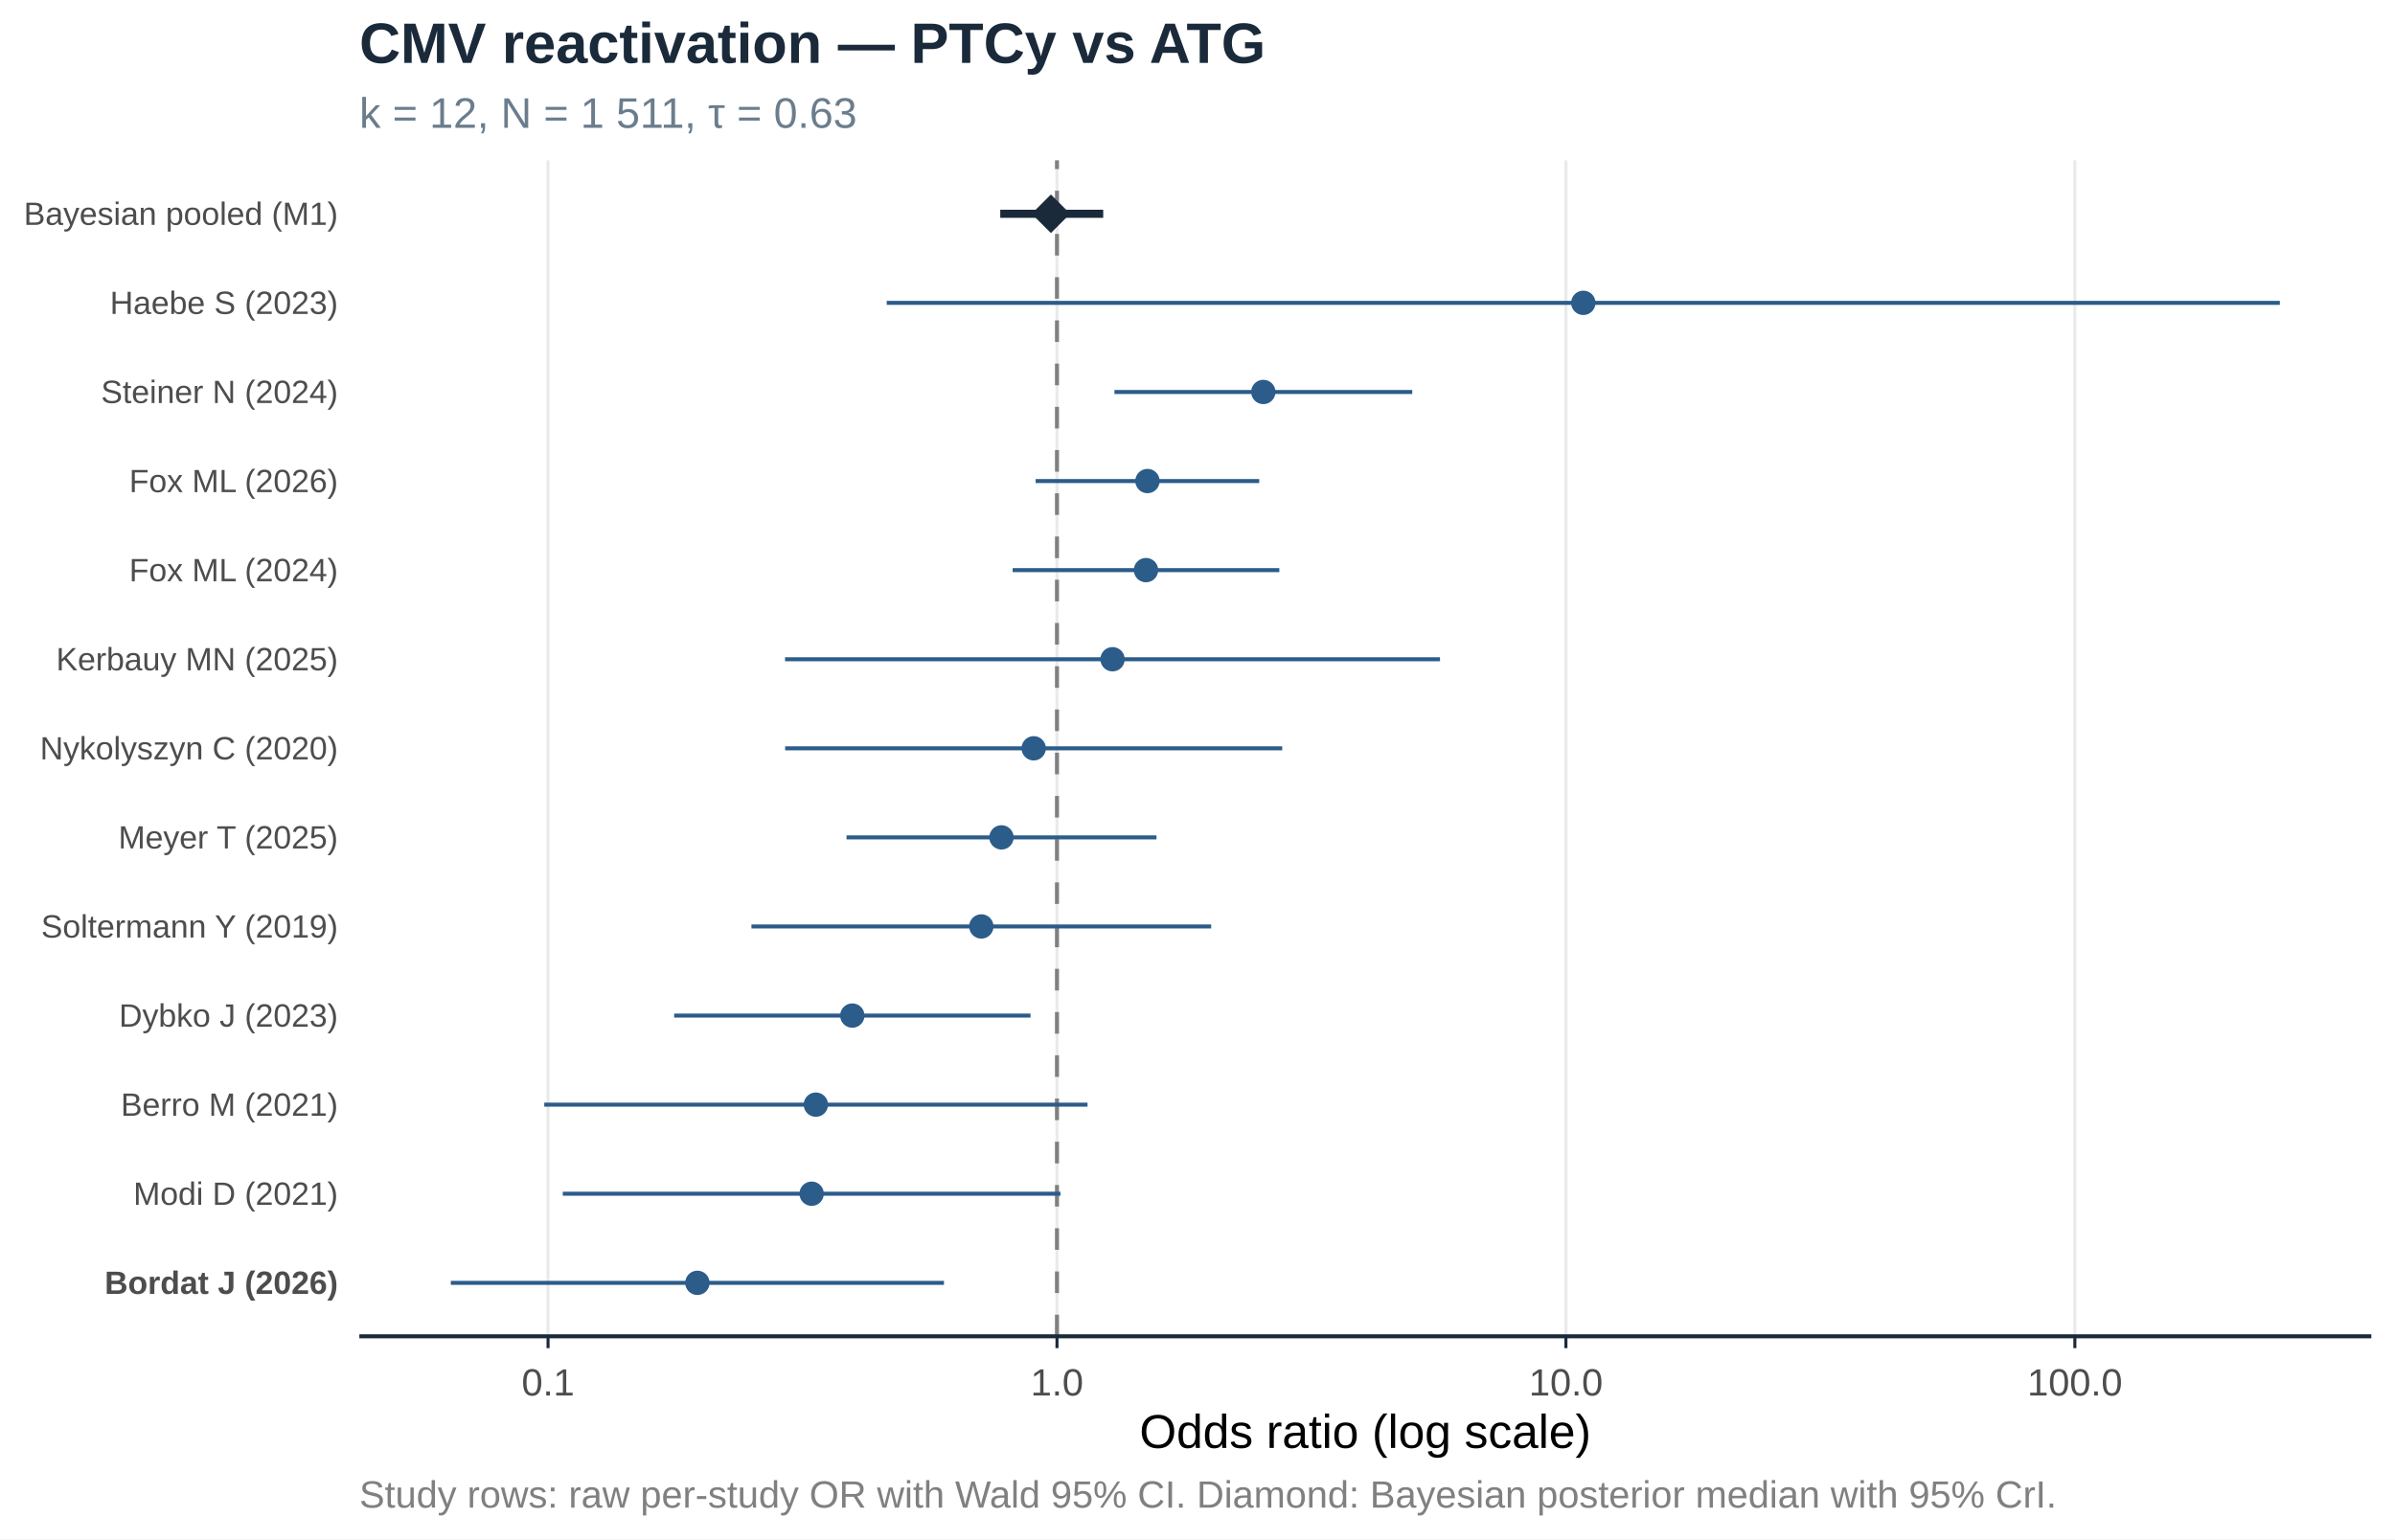
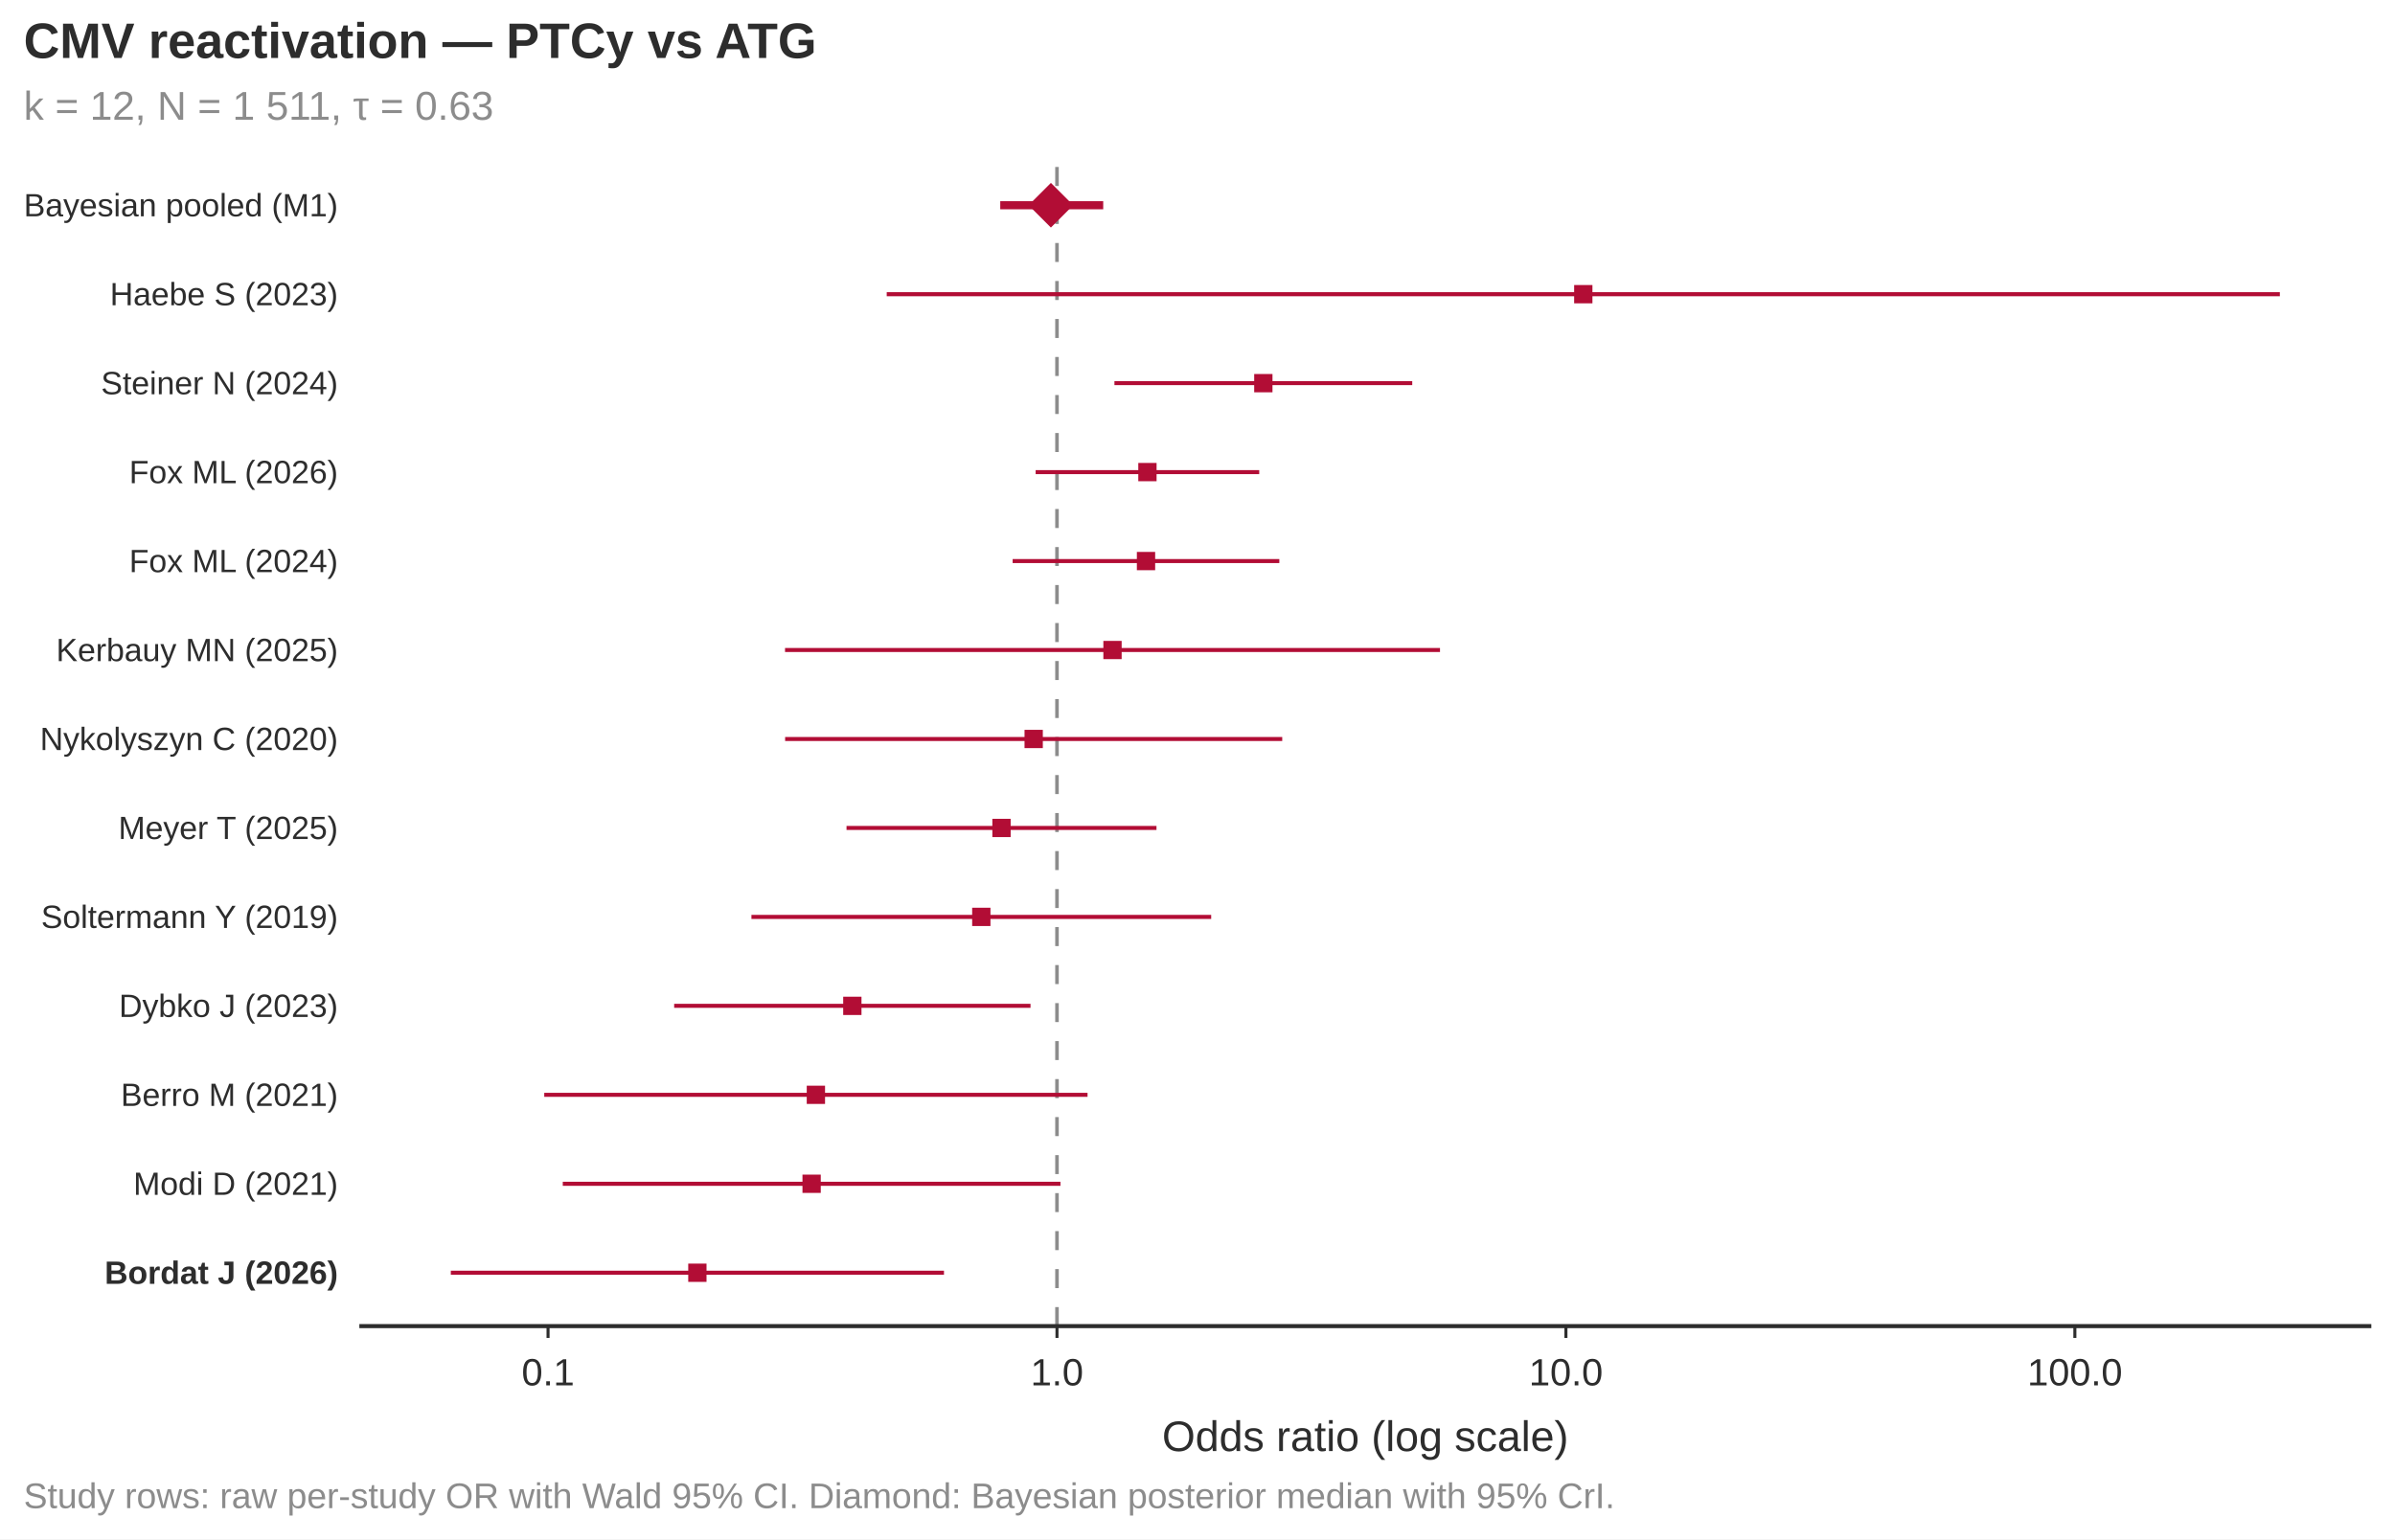
<svg xmlns="http://www.w3.org/2000/svg" width="504.00pt" height="324.00pt" viewBox="0 0 504.00 324.00">
  <g class="svglite">
    <defs>
      <style type="text/css">
    .svglite line, .svglite polyline, .svglite polygon, .svglite path, .svglite rect, .svglite circle {
      fill: none;
      stroke: #000000;
      stroke-linecap: round;
      stroke-linejoin: round;
      stroke-miterlimit: 10.00;
    }
    .svglite text {
      white-space: pre;
    }
    .svglite g.glyphgroup path {
      fill: inherit;
      stroke: none;
    }
  </style>
    </defs>
    <rect width="100%" height="100%" style="stroke: none; fill: #FFFFFF;" />
    <defs>
      <clipPath id="cpMC4wMHw1MDQuMDB8MC4wMHwzMjQuMDA=">
        <rect x="0.00" y="0.00" width="504.00" height="324.00" />
      </clipPath>
    </defs>
    <g clip-path="url(#cpMC4wMHw1MDQuMDB8MC4wMHwzMjQuMDA=)">
      <rect x="0.00" y="0.00" width="504.00" height="324.00" style="stroke-width: 0.97; stroke: none; fill: #FFFFFF;" />
    </g>
    <defs>
-       <clipPath id="cpNzUuNjJ8NDk5LjAyfDMzLjc1fDI4MS4yOQ==">
-         <rect x="75.62" y="33.75" width="423.40" height="247.54" />
+       <clipPath id="cpNzUuNjJ8NDk5LjAyfDMxLjk2fDI3OS4xNQ==">
+         <rect x="75.62" y="31.96" width="423.40" height="247.18" />
      </clipPath>
    </defs>
-     <g clip-path="url(#cpNzUuNjJ8NDk5LjAyfDMzLjc1fDI4MS4yOQ==)">
-       <rect x="75.62" y="33.75" width="423.40" height="247.54" style="stroke-width: 0.97; stroke: none; fill: #FFFFFF;" />
-       <polyline points="115.33,281.29 115.33,33.75 " style="stroke-width: 0.64; stroke: #E8EAEC; stroke-linecap: butt;" />
-       <polyline points="222.43,281.29 222.43,33.75 " style="stroke-width: 0.64; stroke: #E8EAEC; stroke-linecap: butt;" />
-       <polyline points="329.53,281.29 329.53,33.75 " style="stroke-width: 0.64; stroke: #E8EAEC; stroke-linecap: butt;" />
-       <polyline points="436.63,281.29 436.63,33.75 " style="stroke-width: 0.64; stroke: #E8EAEC; stroke-linecap: butt;" />
-       <line x1="222.43" y1="281.29" x2="222.43" y2="33.75" style="stroke-width: 0.85; stroke: #808080; stroke-dasharray: 4.55,4.55; stroke-linecap: butt;" />
-       <line x1="94.87" y1="270.04" x2="198.65" y2="270.04" style="stroke-width: 0.85; stroke: #2B5C8A; stroke-linecap: butt;" />
-       <line x1="118.43" y1="251.28" x2="223.16" y2="251.28" style="stroke-width: 0.85; stroke: #2B5C8A; stroke-linecap: butt;" />
-       <line x1="114.53" y1="232.53" x2="228.86" y2="232.53" style="stroke-width: 0.85; stroke: #2B5C8A; stroke-linecap: butt;" />
-       <line x1="141.87" y1="213.78" x2="216.86" y2="213.78" style="stroke-width: 0.85; stroke: #2B5C8A; stroke-linecap: butt;" />
-       <line x1="158.13" y1="195.02" x2="254.88" y2="195.02" style="stroke-width: 0.85; stroke: #2B5C8A; stroke-linecap: butt;" />
-       <line x1="178.14" y1="176.27" x2="243.37" y2="176.27" style="stroke-width: 0.85; stroke: #2B5C8A; stroke-linecap: butt;" />
-       <line x1="165.22" y1="157.52" x2="269.83" y2="157.52" style="stroke-width: 0.85; stroke: #2B5C8A; stroke-linecap: butt;" />
-       <line x1="165.20" y1="138.77" x2="303.03" y2="138.77" style="stroke-width: 0.85; stroke: #2B5C8A; stroke-linecap: butt;" />
-       <line x1="213.10" y1="120.01" x2="269.22" y2="120.01" style="stroke-width: 0.85; stroke: #2B5C8A; stroke-linecap: butt;" />
-       <line x1="217.94" y1="101.26" x2="264.99" y2="101.26" style="stroke-width: 0.85; stroke: #2B5C8A; stroke-linecap: butt;" />
-       <line x1="234.52" y1="82.51" x2="297.19" y2="82.51" style="stroke-width: 0.85; stroke: #2B5C8A; stroke-linecap: butt;" />
-       <line x1="186.60" y1="63.75" x2="479.77" y2="63.75" style="stroke-width: 0.85; stroke: #2B5C8A; stroke-linecap: butt;" />
-       <circle cx="146.76" cy="270.04" r="1.92" style="stroke-width: 1.29; stroke: #2B5C8A; fill: #2B5C8A;" />
-       <circle cx="170.80" cy="251.28" r="1.92" style="stroke-width: 1.29; stroke: #2B5C8A; fill: #2B5C8A;" />
-       <circle cx="171.69" cy="232.53" r="1.92" style="stroke-width: 1.29; stroke: #2B5C8A; fill: #2B5C8A;" />
-       <circle cx="179.36" cy="213.78" r="1.92" style="stroke-width: 1.29; stroke: #2B5C8A; fill: #2B5C8A;" />
-       <circle cx="206.51" cy="195.02" r="1.92" style="stroke-width: 1.29; stroke: #2B5C8A; fill: #2B5C8A;" />
-       <circle cx="210.75" cy="176.27" r="1.92" style="stroke-width: 1.29; stroke: #2B5C8A; fill: #2B5C8A;" />
-       <circle cx="217.53" cy="157.52" r="1.92" style="stroke-width: 1.29; stroke: #2B5C8A; fill: #2B5C8A;" />
-       <circle cx="234.12" cy="138.77" r="1.92" style="stroke-width: 1.29; stroke: #2B5C8A; fill: #2B5C8A;" />
-       <circle cx="241.16" cy="120.01" r="1.92" style="stroke-width: 1.29; stroke: #2B5C8A; fill: #2B5C8A;" />
-       <circle cx="241.47" cy="101.26" r="1.92" style="stroke-width: 1.29; stroke: #2B5C8A; fill: #2B5C8A;" />
-       <circle cx="265.85" cy="82.51" r="1.92" style="stroke-width: 1.29; stroke: #2B5C8A; fill: #2B5C8A;" />
-       <circle cx="333.19" cy="63.75" r="1.92" style="stroke-width: 1.29; stroke: #2B5C8A; fill: #2B5C8A;" />
-       <line x1="210.49" y1="45.00" x2="232.16" y2="45.00" style="stroke-width: 1.71; stroke: #1A2A3A; stroke-linecap: butt;" />
-       <polygon points="217.09,45.00 221.15,40.94 225.21,45.00 221.15,49.06 " style="stroke-width: 1.29; stroke: none; fill: #1A2A3A;" />
+     <g clip-path="url(#cpNzUuNjJ8NDk5LjAyfDMxLjk2fDI3OS4xNQ==)">
+       <rect x="75.62" y="31.96" width="423.40" height="247.18" style="stroke-width: 0.97; stroke: none; fill: #FFFFFF;" />
+       <line x1="222.43" y1="279.15" x2="222.43" y2="31.96" style="stroke-width: 0.75; stroke: #8C8C8C; stroke-dasharray: 4.00,4.00; stroke-linecap: butt;" />
+       <line x1="94.87" y1="267.91" x2="198.65" y2="267.91" style="stroke-width: 0.85; stroke: #B20D35; stroke-linecap: butt;" />
+       <line x1="118.43" y1="249.19" x2="223.16" y2="249.19" style="stroke-width: 0.85; stroke: #B20D35; stroke-linecap: butt;" />
+       <line x1="114.53" y1="230.46" x2="228.86" y2="230.46" style="stroke-width: 0.85; stroke: #B20D35; stroke-linecap: butt;" />
+       <line x1="141.87" y1="211.73" x2="216.86" y2="211.73" style="stroke-width: 0.85; stroke: #B20D35; stroke-linecap: butt;" />
+       <line x1="158.13" y1="193.01" x2="254.88" y2="193.01" style="stroke-width: 0.85; stroke: #B20D35; stroke-linecap: butt;" />
+       <line x1="178.14" y1="174.28" x2="243.37" y2="174.28" style="stroke-width: 0.85; stroke: #B20D35; stroke-linecap: butt;" />
+       <line x1="165.22" y1="155.56" x2="269.83" y2="155.56" style="stroke-width: 0.85; stroke: #B20D35; stroke-linecap: butt;" />
+       <line x1="165.20" y1="136.83" x2="303.03" y2="136.83" style="stroke-width: 0.85; stroke: #B20D35; stroke-linecap: butt;" />
+       <line x1="213.10" y1="118.10" x2="269.22" y2="118.10" style="stroke-width: 0.85; stroke: #B20D35; stroke-linecap: butt;" />
+       <line x1="217.94" y1="99.38" x2="264.99" y2="99.38" style="stroke-width: 0.85; stroke: #B20D35; stroke-linecap: butt;" />
+       <line x1="234.52" y1="80.65" x2="297.19" y2="80.65" style="stroke-width: 0.85; stroke: #B20D35; stroke-linecap: butt;" />
+       <line x1="186.60" y1="61.93" x2="479.77" y2="61.93" style="stroke-width: 0.85; stroke: #B20D35; stroke-linecap: butt;" />
+       <polygon points="144.83,269.84 148.68,269.84 148.68,265.99 144.83,265.99 " style="stroke-width: 1.29; stroke: none; fill: #B20D35;" />
+       <polygon points="168.87,251.11 172.72,251.11 172.72,247.26 168.87,247.26 " style="stroke-width: 1.29; stroke: none; fill: #B20D35;" />
+       <polygon points="169.77,232.38 173.62,232.38 173.62,228.54 169.77,228.54 " style="stroke-width: 1.29; stroke: none; fill: #B20D35;" />
+       <polygon points="177.44,213.66 181.29,213.66 181.29,209.81 177.44,209.81 " style="stroke-width: 1.29; stroke: none; fill: #B20D35;" />
+       <polygon points="204.58,194.93 208.43,194.93 208.43,191.08 204.58,191.08 " style="stroke-width: 1.29; stroke: none; fill: #B20D35;" />
+       <polygon points="208.83,176.21 212.68,176.21 212.68,172.36 208.83,172.36 " style="stroke-width: 1.29; stroke: none; fill: #B20D35;" />
+       <polygon points="215.60,157.48 219.45,157.48 219.45,153.63 215.60,153.63 " style="stroke-width: 1.29; stroke: none; fill: #B20D35;" />
+       <polygon points="232.19,138.75 236.04,138.75 236.04,134.91 232.19,134.91 " style="stroke-width: 1.29; stroke: none; fill: #B20D35;" />
+       <polygon points="239.24,120.03 243.09,120.03 243.09,116.18 239.24,116.18 " style="stroke-width: 1.29; stroke: none; fill: #B20D35;" />
+       <polygon points="239.54,101.30 243.39,101.30 243.39,97.45 239.54,97.45 " style="stroke-width: 1.29; stroke: none; fill: #B20D35;" />
+       <polygon points="263.93,82.58 267.78,82.58 267.78,78.73 263.93,78.73 " style="stroke-width: 1.29; stroke: none; fill: #B20D35;" />
+       <polygon points="331.26,63.85 335.11,63.85 335.11,60.00 331.26,60.00 " style="stroke-width: 1.29; stroke: none; fill: #B20D35;" />
+       <line x1="210.49" y1="43.20" x2="232.16" y2="43.20" style="stroke-width: 1.71; stroke: #B20D35; stroke-linecap: butt;" />
+       <polygon points="216.45,43.20 221.15,38.50 225.85,43.20 221.15,47.90 " style="stroke-width: 1.29; stroke: none; fill: #B20D35;" />
    </g>
    <g clip-path="url(#cpMC4wMHw1MDQuMDB8MC4wMHwzMjQuMDA=)">
-       <text x="71.14" y="272.37" text-anchor="end" style="font-size: 6.80px; font-weight: bold;fill: #4D4D4D; font-family: &quot;Liberation Sans&quot;;" textLength="49.12px" lengthAdjust="spacingAndGlyphs">Bordat J (2026)</text>
-       <text x="71.14" y="253.62" text-anchor="end" style="font-size: 6.80px;fill: #4D4D4D; font-family: &quot;Liberation Sans&quot;;" textLength="43.08px" lengthAdjust="spacingAndGlyphs">Modi D (2021)</text>
-       <text x="71.14" y="234.87" text-anchor="end" style="font-size: 6.80px;fill: #4D4D4D; font-family: &quot;Liberation Sans&quot;;" textLength="45.72px" lengthAdjust="spacingAndGlyphs">Berro M (2021)</text>
-       <text x="71.14" y="216.11" text-anchor="end" style="font-size: 6.80px;fill: #4D4D4D; font-family: &quot;Liberation Sans&quot;;" textLength="46.12px" lengthAdjust="spacingAndGlyphs">Dybko J (2023)</text>
-       <text x="71.14" y="197.36" text-anchor="end" style="font-size: 6.80px;fill: #4D4D4D; font-family: &quot;Liberation Sans&quot;;" textLength="62.48px" lengthAdjust="spacingAndGlyphs">Soltermann Y (2019)</text>
-       <text x="71.14" y="178.61" text-anchor="end" style="font-size: 6.80px;fill: #4D4D4D; font-family: &quot;Liberation Sans&quot;;" textLength="46.23px" lengthAdjust="spacingAndGlyphs">Meyer T (2025)</text>
-       <text x="71.14" y="159.86" text-anchor="end" style="font-size: 6.80px;fill: #4D4D4D; font-family: &quot;Liberation Sans&quot;;" textLength="62.77px" lengthAdjust="spacingAndGlyphs">Nykolyszyn C (2020)</text>
-       <text x="71.14" y="141.10" text-anchor="end" style="font-size: 6.80px;fill: #4D4D4D; font-family: &quot;Liberation Sans&quot;;" textLength="59.33px" lengthAdjust="spacingAndGlyphs">Kerbauy MN (2025)</text>
-       <text x="71.14" y="122.35" text-anchor="end" style="font-size: 6.80px;fill: #4D4D4D; font-family: &quot;Liberation Sans&quot;;" textLength="43.97px" lengthAdjust="spacingAndGlyphs">Fox ML (2024)</text>
-       <text x="71.14" y="103.60" text-anchor="end" style="font-size: 6.80px;fill: #4D4D4D; font-family: &quot;Liberation Sans&quot;;" textLength="43.97px" lengthAdjust="spacingAndGlyphs">Fox ML (2026)</text>
-       <text x="71.14" y="84.84" text-anchor="end" style="font-size: 6.80px;fill: #4D4D4D; font-family: &quot;Liberation Sans&quot;;" textLength="49.89px" lengthAdjust="spacingAndGlyphs">Steiner N (2024)</text>
-       <text x="71.14" y="66.09" text-anchor="end" style="font-size: 6.80px;fill: #4D4D4D; font-family: &quot;Liberation Sans&quot;;" textLength="48.00px" lengthAdjust="spacingAndGlyphs">Haebe S (2023)</text>
-       <text x="71.14" y="47.34" text-anchor="end" style="font-size: 6.80px;fill: #4D4D4D; font-family: &quot;Liberation Sans&quot;;" textLength="66.16px" lengthAdjust="spacingAndGlyphs">Bayesian pooled (M1)</text>
-       <polyline points="75.62,281.29 499.02,281.29 " style="stroke-width: 0.85; stroke: #1A2A3A; stroke-linecap: butt;" />
-       <polyline points="115.33,283.78 115.33,281.29 " style="stroke-width: 0.64; stroke: #1A2A3A; stroke-linecap: butt;" />
-       <polyline points="222.43,283.78 222.43,281.29 " style="stroke-width: 0.64; stroke: #1A2A3A; stroke-linecap: butt;" />
-       <polyline points="329.53,283.78 329.53,281.29 " style="stroke-width: 0.64; stroke: #1A2A3A; stroke-linecap: butt;" />
-       <polyline points="436.63,283.78 436.63,281.29 " style="stroke-width: 0.64; stroke: #1A2A3A; stroke-linecap: butt;" />
-       <text x="115.33" y="293.76" text-anchor="middle" style="font-size: 8.00px;fill: #4D4D4D; font-family: &quot;Liberation Sans&quot;;" textLength="11.12px" lengthAdjust="spacingAndGlyphs">0.1</text>
-       <text x="222.43" y="293.76" text-anchor="middle" style="font-size: 8.00px;fill: #4D4D4D; font-family: &quot;Liberation Sans&quot;;" textLength="11.12px" lengthAdjust="spacingAndGlyphs">1.0</text>
-       <text x="329.53" y="293.76" text-anchor="middle" style="font-size: 8.00px;fill: #4D4D4D; font-family: &quot;Liberation Sans&quot;;" textLength="15.58px" lengthAdjust="spacingAndGlyphs">10.0</text>
-       <text x="436.63" y="293.76" text-anchor="middle" style="font-size: 8.00px;fill: #4D4D4D; font-family: &quot;Liberation Sans&quot;;" textLength="20.03px" lengthAdjust="spacingAndGlyphs">100.0</text>
-       <text x="287.32" y="304.80" text-anchor="middle" style="font-size: 10.00px; font-family: &quot;Liberation Sans&quot;;" textLength="95.05px" lengthAdjust="spacingAndGlyphs">Odds ratio (log scale)</text>
-       <text x="75.62" y="26.90" style="font-size: 9.00px;fill: #6B7D8D; font-family: &quot;Liberation Sans&quot;;" textLength="104.64px" lengthAdjust="spacingAndGlyphs">k = 12, N = 1 511, τ = 0.63</text>
-       <text x="75.62" y="13.24" style="font-size: 12.00px; font-weight: bold;fill: #1A2A3A; font-family: &quot;Liberation Sans&quot;;" textLength="190.67px" lengthAdjust="spacingAndGlyphs">CMV reactivation — PTCy vs ATG</text>
-       <text x="75.62" y="317.36" style="font-size: 8.00px;fill: #808080; font-family: &quot;Liberation Sans&quot;;" textLength="357.33px" lengthAdjust="spacingAndGlyphs">Study rows: raw per-study OR with Wald 95% CI. Diamond: Bayesian posterior median with 95% CrI.</text>
+       <text x="71.14" y="270.25" text-anchor="end" style="font-size: 6.80px; font-weight: bold;fill: #2D2D2D; font-family: &quot;Liberation Sans&quot;;" textLength="49.12px" lengthAdjust="spacingAndGlyphs">Bordat J (2026)</text>
+       <text x="71.14" y="251.52" text-anchor="end" style="font-size: 6.80px;fill: #2D2D2D; font-family: &quot;Liberation Sans&quot;;" textLength="43.08px" lengthAdjust="spacingAndGlyphs">Modi D (2021)</text>
+       <text x="71.14" y="232.80" text-anchor="end" style="font-size: 6.80px;fill: #2D2D2D; font-family: &quot;Liberation Sans&quot;;" textLength="45.72px" lengthAdjust="spacingAndGlyphs">Berro M (2021)</text>
+       <text x="71.14" y="214.07" text-anchor="end" style="font-size: 6.80px;fill: #2D2D2D; font-family: &quot;Liberation Sans&quot;;" textLength="46.12px" lengthAdjust="spacingAndGlyphs">Dybko J (2023)</text>
+       <text x="71.14" y="195.34" text-anchor="end" style="font-size: 6.80px;fill: #2D2D2D; font-family: &quot;Liberation Sans&quot;;" textLength="62.48px" lengthAdjust="spacingAndGlyphs">Soltermann Y (2019)</text>
+       <text x="71.14" y="176.62" text-anchor="end" style="font-size: 6.80px;fill: #2D2D2D; font-family: &quot;Liberation Sans&quot;;" textLength="46.23px" lengthAdjust="spacingAndGlyphs">Meyer T (2025)</text>
+       <text x="71.14" y="157.89" text-anchor="end" style="font-size: 6.80px;fill: #2D2D2D; font-family: &quot;Liberation Sans&quot;;" textLength="62.77px" lengthAdjust="spacingAndGlyphs">Nykolyszyn C (2020)</text>
+       <text x="71.14" y="139.17" text-anchor="end" style="font-size: 6.80px;fill: #2D2D2D; font-family: &quot;Liberation Sans&quot;;" textLength="59.33px" lengthAdjust="spacingAndGlyphs">Kerbauy MN (2025)</text>
+       <text x="71.14" y="120.44" text-anchor="end" style="font-size: 6.80px;fill: #2D2D2D; font-family: &quot;Liberation Sans&quot;;" textLength="43.97px" lengthAdjust="spacingAndGlyphs">Fox ML (2024)</text>
+       <text x="71.14" y="101.71" text-anchor="end" style="font-size: 6.80px;fill: #2D2D2D; font-family: &quot;Liberation Sans&quot;;" textLength="43.97px" lengthAdjust="spacingAndGlyphs">Fox ML (2026)</text>
+       <text x="71.14" y="82.99" text-anchor="end" style="font-size: 6.80px;fill: #2D2D2D; font-family: &quot;Liberation Sans&quot;;" textLength="49.89px" lengthAdjust="spacingAndGlyphs">Steiner N (2024)</text>
+       <text x="71.14" y="64.26" text-anchor="end" style="font-size: 6.80px;fill: #2D2D2D; font-family: &quot;Liberation Sans&quot;;" textLength="48.00px" lengthAdjust="spacingAndGlyphs">Haebe S (2023)</text>
+       <text x="71.14" y="45.54" text-anchor="end" style="font-size: 6.80px;fill: #2D2D2D; font-family: &quot;Liberation Sans&quot;;" textLength="66.16px" lengthAdjust="spacingAndGlyphs">Bayesian pooled (M1)</text>
+       <polyline points="75.62,279.15 499.02,279.15 " style="stroke-width: 0.85; stroke: #2D2D2D; stroke-linecap: butt;" />
+       <polyline points="115.33,281.64 115.33,279.15 " style="stroke-width: 0.64; stroke: #2D2D2D; stroke-linecap: butt;" />
+       <polyline points="222.43,281.64 222.43,279.15 " style="stroke-width: 0.64; stroke: #2D2D2D; stroke-linecap: butt;" />
+       <polyline points="329.53,281.64 329.53,279.15 " style="stroke-width: 0.64; stroke: #2D2D2D; stroke-linecap: butt;" />
+       <polyline points="436.63,281.64 436.63,279.15 " style="stroke-width: 0.64; stroke: #2D2D2D; stroke-linecap: butt;" />
+       <text x="115.33" y="291.62" text-anchor="middle" style="font-size: 8.00px;fill: #2D2D2D; font-family: &quot;Liberation Sans&quot;;" textLength="11.12px" lengthAdjust="spacingAndGlyphs">0.1</text>
+       <text x="222.43" y="291.62" text-anchor="middle" style="font-size: 8.00px;fill: #2D2D2D; font-family: &quot;Liberation Sans&quot;;" textLength="11.12px" lengthAdjust="spacingAndGlyphs">1.0</text>
+       <text x="329.53" y="291.62" text-anchor="middle" style="font-size: 8.00px;fill: #2D2D2D; font-family: &quot;Liberation Sans&quot;;" textLength="15.58px" lengthAdjust="spacingAndGlyphs">10.0</text>
+       <text x="436.63" y="291.62" text-anchor="middle" style="font-size: 8.00px;fill: #2D2D2D; font-family: &quot;Liberation Sans&quot;;" textLength="20.03px" lengthAdjust="spacingAndGlyphs">100.0</text>
+       <text x="287.32" y="305.45" text-anchor="middle" style="font-size: 9.00px;fill: #2D2D2D; font-family: &quot;Liberation Sans&quot;;" textLength="85.50px" lengthAdjust="spacingAndGlyphs">Odds ratio (log scale)</text>
+       <text x="4.98" y="25.22" style="font-size: 8.50px;fill: #8C8C8C; font-family: &quot;Liberation Sans&quot;;" textLength="98.95px" lengthAdjust="spacingAndGlyphs">k = 12, N = 1 511, τ = 0.63</text>
+       <text x="4.98" y="12.20" style="font-size: 10.50px; font-weight: bold;fill: #2D2D2D; font-family: &quot;Liberation Sans&quot;;" textLength="166.91px" lengthAdjust="spacingAndGlyphs">CMV reactivation — PTCy vs ATG</text>
+       <text x="4.98" y="317.46" style="font-size: 7.50px;fill: #8C8C8C; font-family: &quot;Liberation Sans&quot;;" textLength="334.83px" lengthAdjust="spacingAndGlyphs">Study rows: raw per-study OR with Wald 95% CI. Diamond: Bayesian posterior median with 95% CrI.</text>
    </g>
  </g>
</svg>
